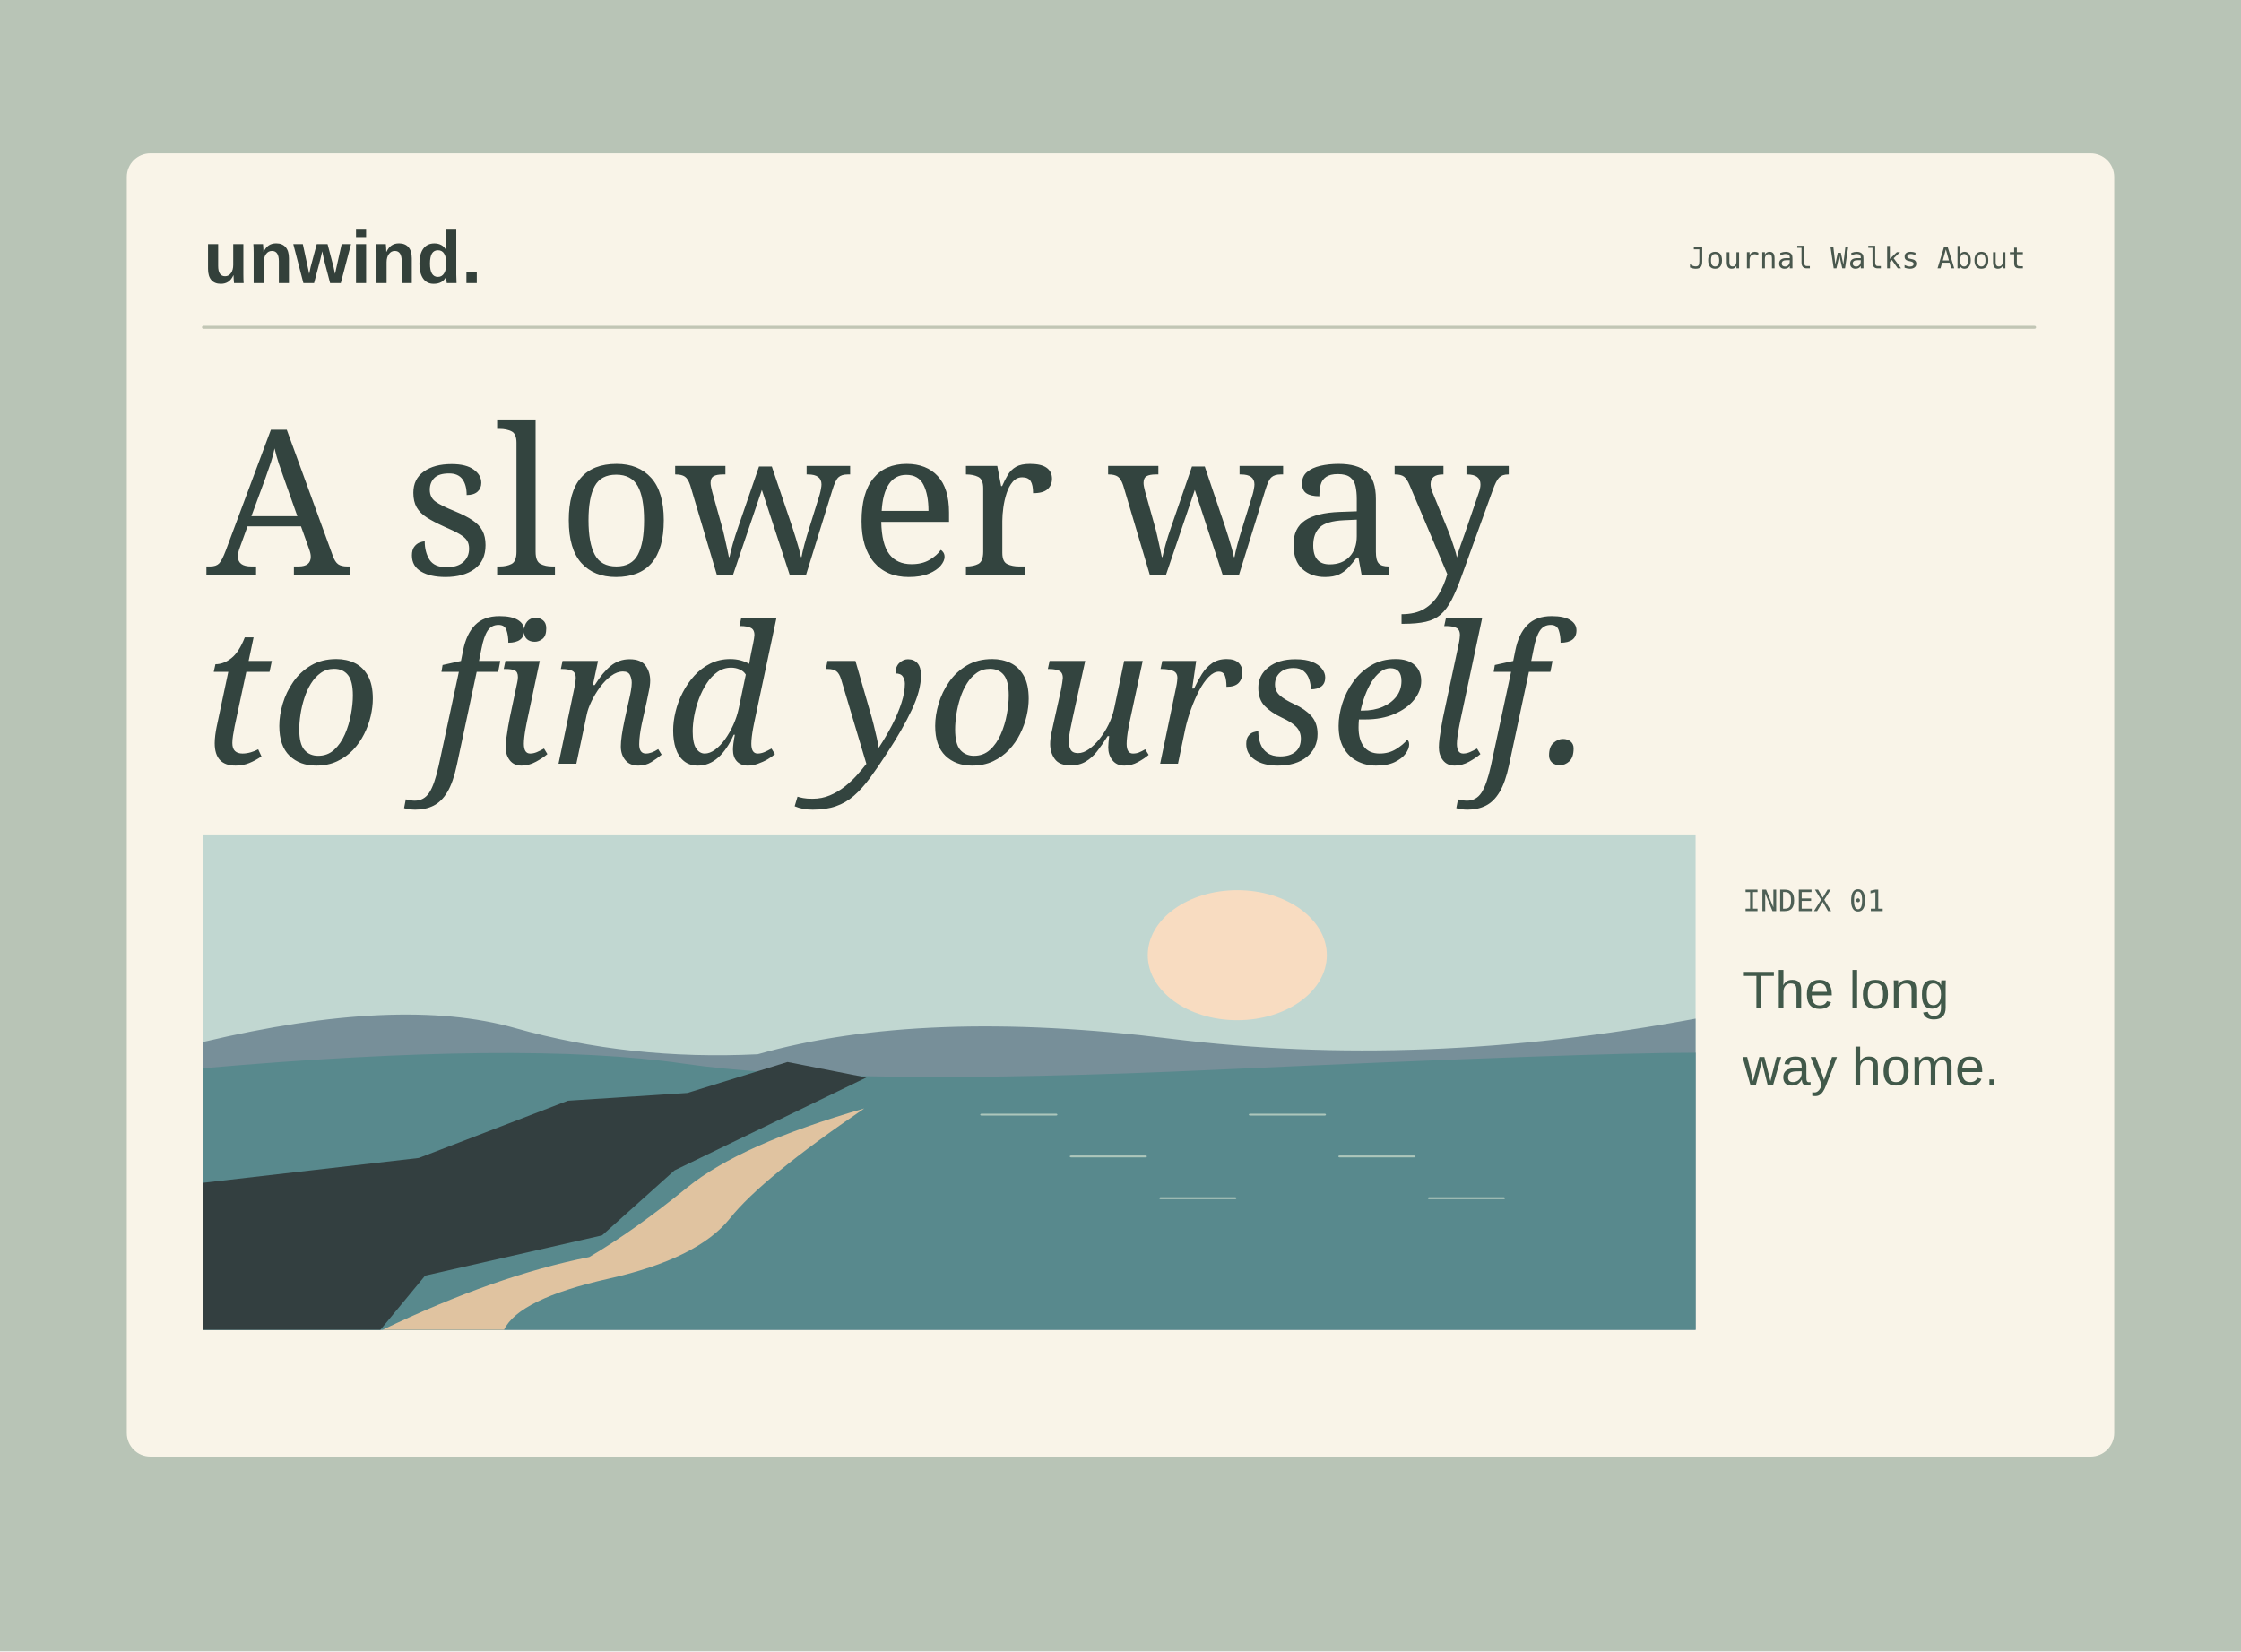
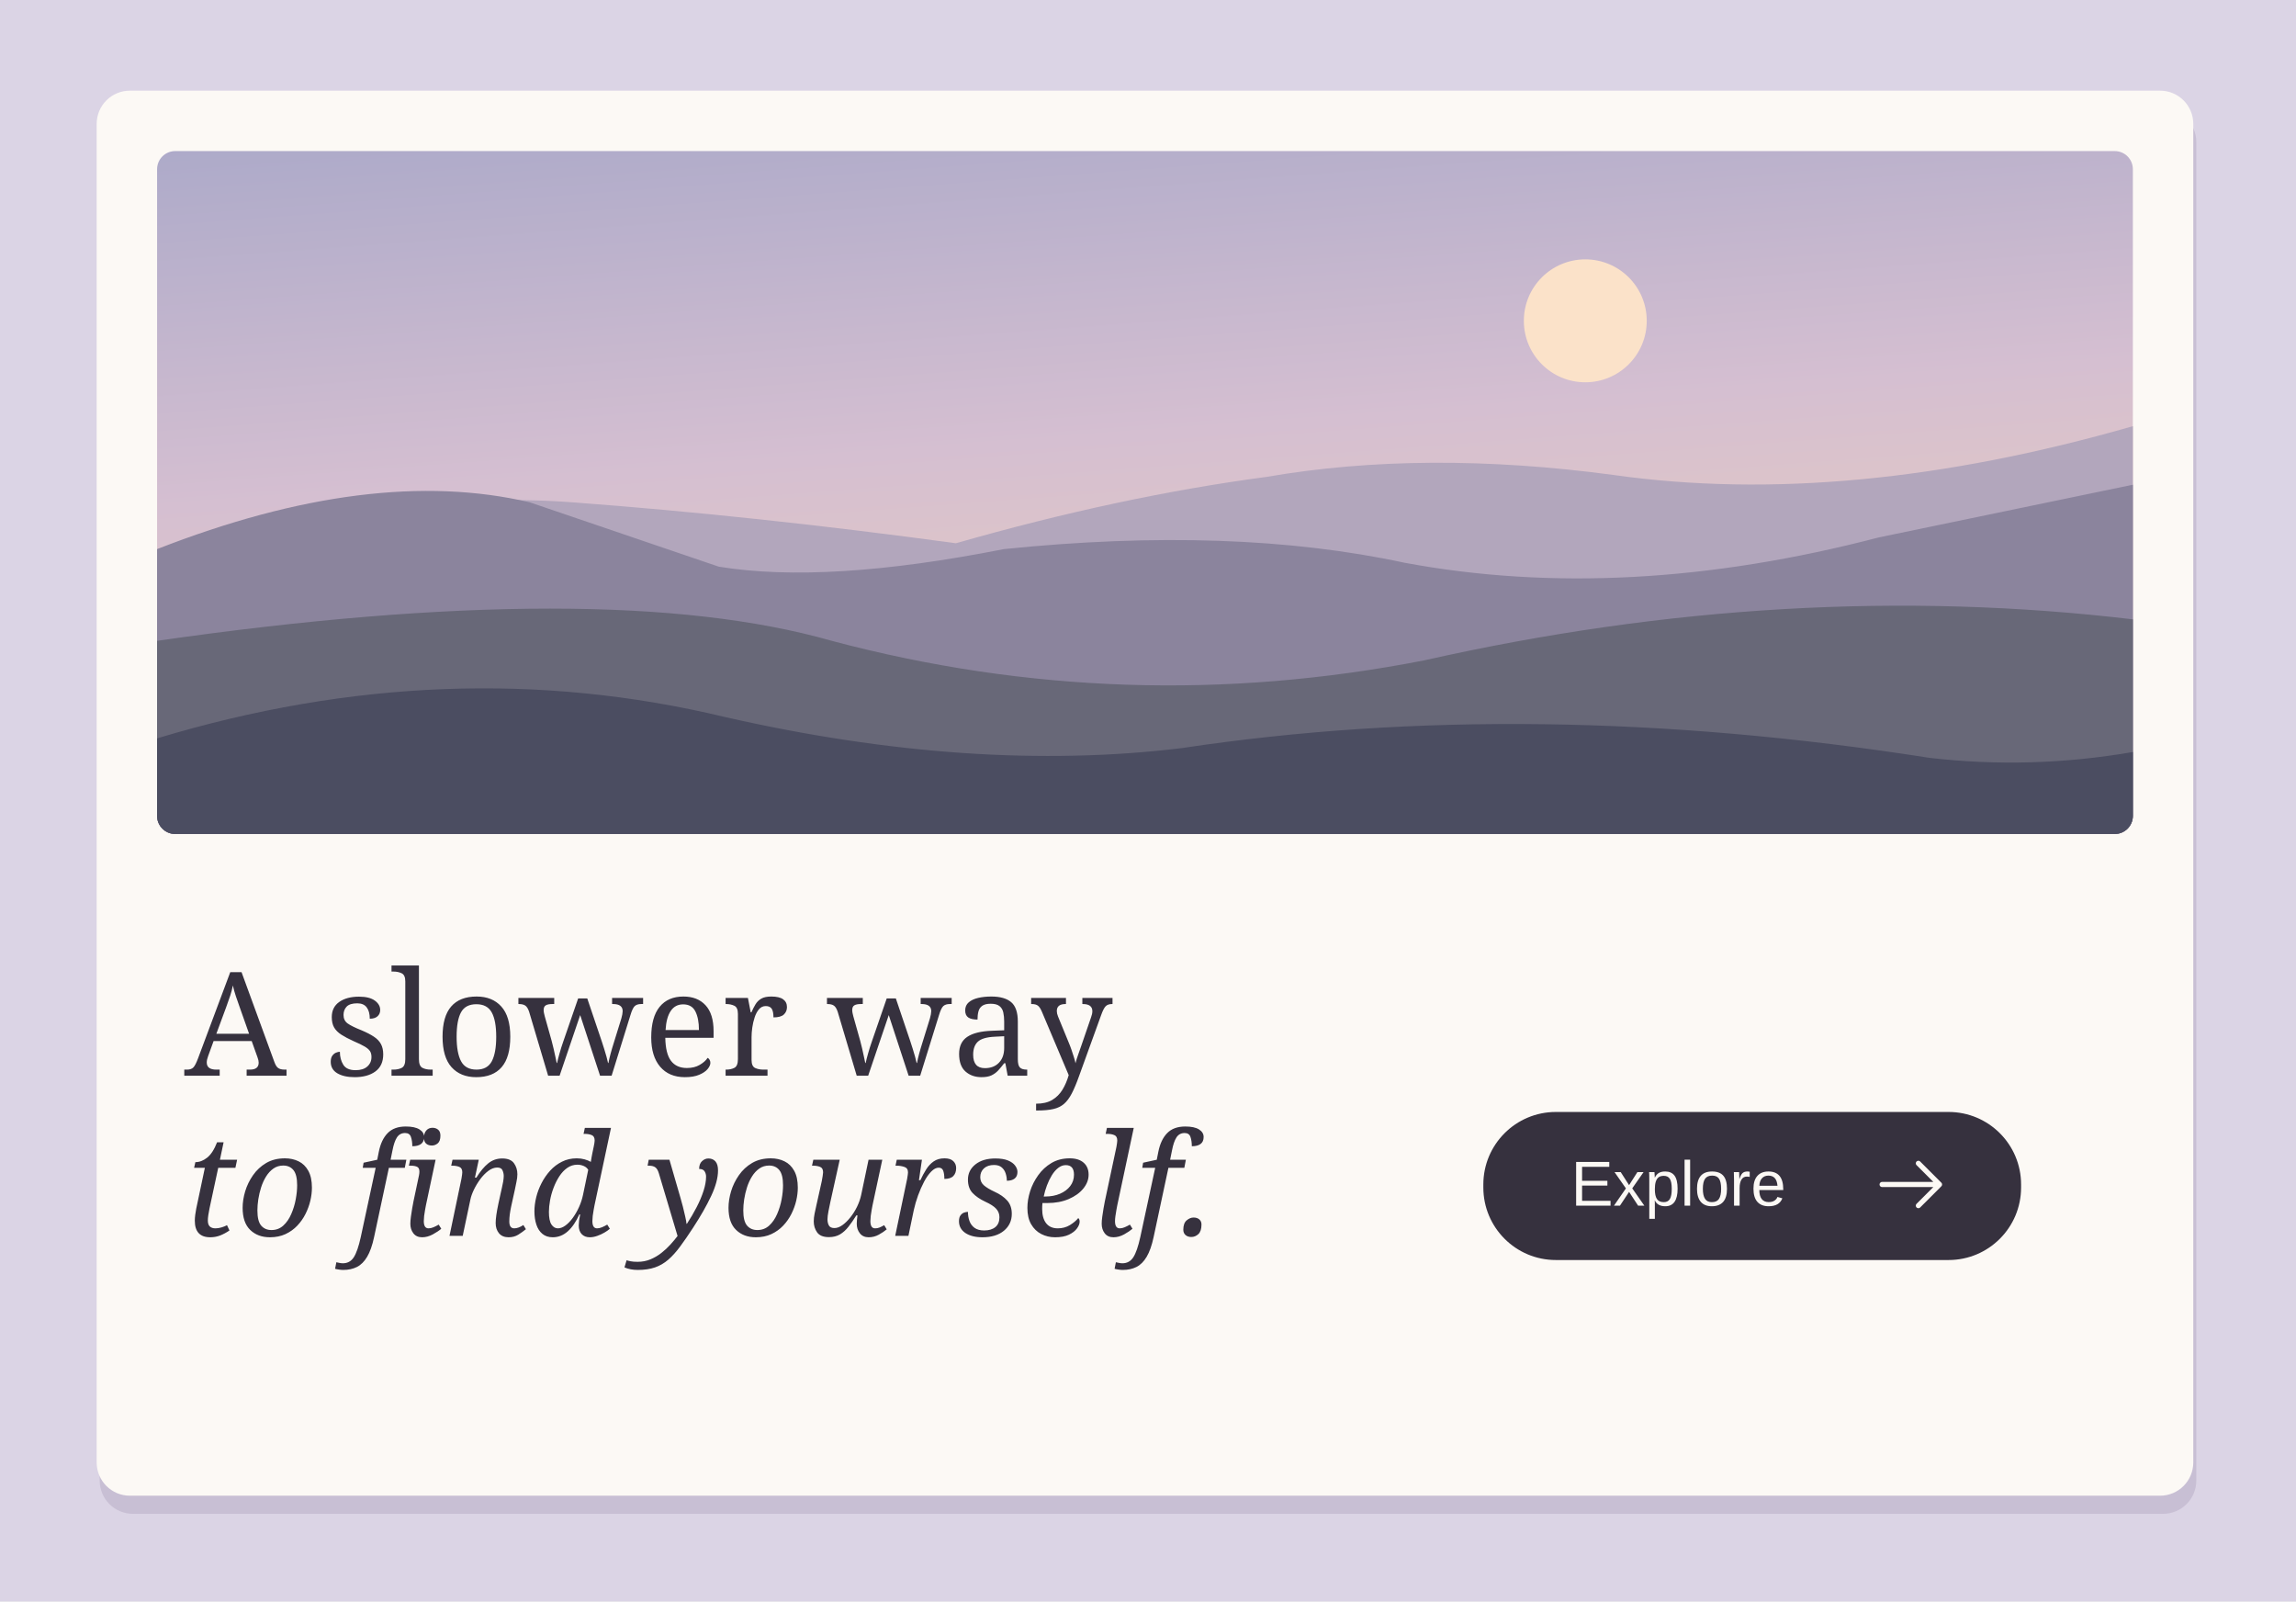
- <svg xmlns="http://www.w3.org/2000/svg" viewBox="0 0 760 560" width="760" height="560">
-   <rect x="0" y="0" width="760" height="560" rx="0" fill="#b8c4b6" />
-   <rect x="43" y="52" width="674" height="442" rx="8" fill="#f9f4e8" />
-   <text x="69" y="96" font-family="Arial, Helvetica, sans-serif" font-size="25" font-weight="700" fill="#33403a">unwind.</text>
-   <text x="687" y="91" font-family="monospace" font-size="10" font-weight="500" fill="#49574d" text-anchor="end">Journal   Walks   About</text>
-   <path d="M69 111L690 111" fill="none" stroke="#c2c6b5" stroke-width="1" stroke-linecap="round" stroke-linejoin="round" />
-   <text x="70" y="195" font-family="Georgia, serif" font-size="69" font-weight="400" fill="#33443f">A slower way</text>
-   <text x="68" y="259" font-family="Georgia, serif" font-size="65" font-weight="400" fill="#33443f" font-style="italic">to find yourself.</text>
-   <g transform="translate(69 283) scale(0.7229 0.525)">
-     <rect x="0" y="0" width="700" height="320" rx="0" fill="#c1d7d1" />
-     <circle cx="485" cy="78" r="42" fill="#f8dcc1" />
-     <path d="M0 134Q92 104 146 125T260 142Q337 112 454 132T700 119V320H0Z" fill="#778f99" stroke="none" stroke-width="1" stroke-linecap="round" stroke-linejoin="round" />
-     <path d="M0 151Q150 133 225 148T475 152 700 141V320H0Z" fill="#58898d" stroke="none" stroke-width="1" stroke-linecap="round" stroke-linejoin="round" />
-     <path d="M0 320V225L101 209 171 172 227 167 274 147 311 157 221 217 187 259 104 285 83 320Z" fill="#333f40" stroke="none" stroke-width="1" stroke-linecap="round" stroke-linejoin="round" />
-     <path d="M84 320Q137 285 181 273Q202 256 227 228T310 177Q262 222 247 248T190 287 141 320Z" fill="#e0c3a0" stroke="none" stroke-width="1" stroke-linecap="round" stroke-linejoin="round" />
-     <path d="M365 181L400 181" fill="none" stroke="#acc6bb" stroke-width="1.2" stroke-linecap="round" stroke-linejoin="round" />
-     <path d="M407 208L442 208" fill="none" stroke="#acc6bb" stroke-width="1.2" stroke-linecap="round" stroke-linejoin="round" />
-     <path d="M449 235L484 235" fill="none" stroke="#acc6bb" stroke-width="1.2" stroke-linecap="round" stroke-linejoin="round" />
-     <path d="M491 181L526 181" fill="none" stroke="#acc6bb" stroke-width="1.2" stroke-linecap="round" stroke-linejoin="round" />
-     <path d="M533 208L568 208" fill="none" stroke="#acc6bb" stroke-width="1.2" stroke-linecap="round" stroke-linejoin="round" />
-     <path d="M575 235L610 235" fill="none" stroke="#acc6bb" stroke-width="1.2" stroke-linecap="round" stroke-linejoin="round" />
+ <svg xmlns="http://www.w3.org/2000/svg" viewBox="0 0 760 530" width="760" height="530">
+   <defs>
+     <linearGradient id="sky" x1="0" y1="0" x2=".22" y2="1">
+       <stop stop-color="#adaac9" />
+       <stop offset=".5" stop-color="#d5bfd1" />
+       <stop offset="1" stop-color="#edcfb9" />
+     </linearGradient>
+     <clipPath id="hero">
+       <rect x="52" y="50" width="654" height="226" rx="6" fill="white" />
+     </clipPath>
+   </defs>
+   <rect x="0" y="0" width="760" height="530" rx="0" fill="#dbd4e5" />
+   <rect x="33" y="36" width="694" height="465" rx="11" fill="#c8bfd4" />
+   <rect x="32" y="30" width="694" height="465" rx="11" fill="#fcf9f5" />
+   <g clip-path="url(#hero)">
+     <g transform="translate(52 50) scale(0.934286 0.645714)">
+       <rect x="0" y="0" width="700" height="350" rx="0" fill="url(#sky)" />
+       <ellipse cx="506" cy="87" rx="21.771" ry="31.500" fill="#fbe2c9" />
+       <path d="M0 210Q82 173 147 180T283 201Q341 177 393 167Q449 153 516 166Q599 183 700 141V350H0Z" fill="#b2a6bc" stroke="none" stroke-width="1" stroke-linecap="round" stroke-linejoin="round" />
+       <path d="M0 204Q76 161 132 180L199 213Q237 222 300 204Q381 192 442 211Q520 232 610 198L700 171V350H0Z" fill="#8b849d" stroke="none" stroke-width="1" stroke-linecap="round" stroke-linejoin="round" />
+       <path d="M0 251Q159 218 239 251Q343 291 449 261Q578 219 700 240V350H0Z" fill="#686878" stroke="none" stroke-width="1" stroke-linecap="round" stroke-linejoin="round" />
+       <path d="M0 301Q103 256 201 290Q289 319 363 306Q487 279 628 311Q664 317 700 308V350H0Z" fill="#4b4d61" stroke="none" stroke-width="1" stroke-linecap="round" stroke-linejoin="round" />
+     </g>
  </g>
-   <text x="591" y="309" font-family="monospace" font-size="10" font-weight="500" fill="#4e6056">INDEX 01</text>
-   <text x="591" y="342" font-family="Arial, Helvetica, sans-serif" font-size="18" font-weight="400" fill="#41594a">The long</text>
-   <text x="591" y="368" font-family="Arial, Helvetica, sans-serif" font-size="18" font-weight="400" fill="#41594a">way home.</text>
+   <text x="61" y="356" font-family="Georgia, serif" font-size="48" font-weight="400" fill="#36313e">A slower way</text>
+   <text x="61" y="409" font-family="Georgia, serif" font-size="47" font-weight="400" fill="#36313e" font-style="italic">to find yourself.</text>
+   <rect x="491" y="368" width="178" height="49" rx="24" fill="#36313e" />
+   <text x="520" y="399" font-family="Arial, Helvetica, sans-serif" font-size="21" font-weight="400" fill="#fcf9f5">Explore</text>
+   <path d="M623 392h19m-7-7 7 7-7 7" fill="none" stroke="#fcf9f5" stroke-width="1.7" stroke-linecap="round" stroke-linejoin="round" />
</svg>
